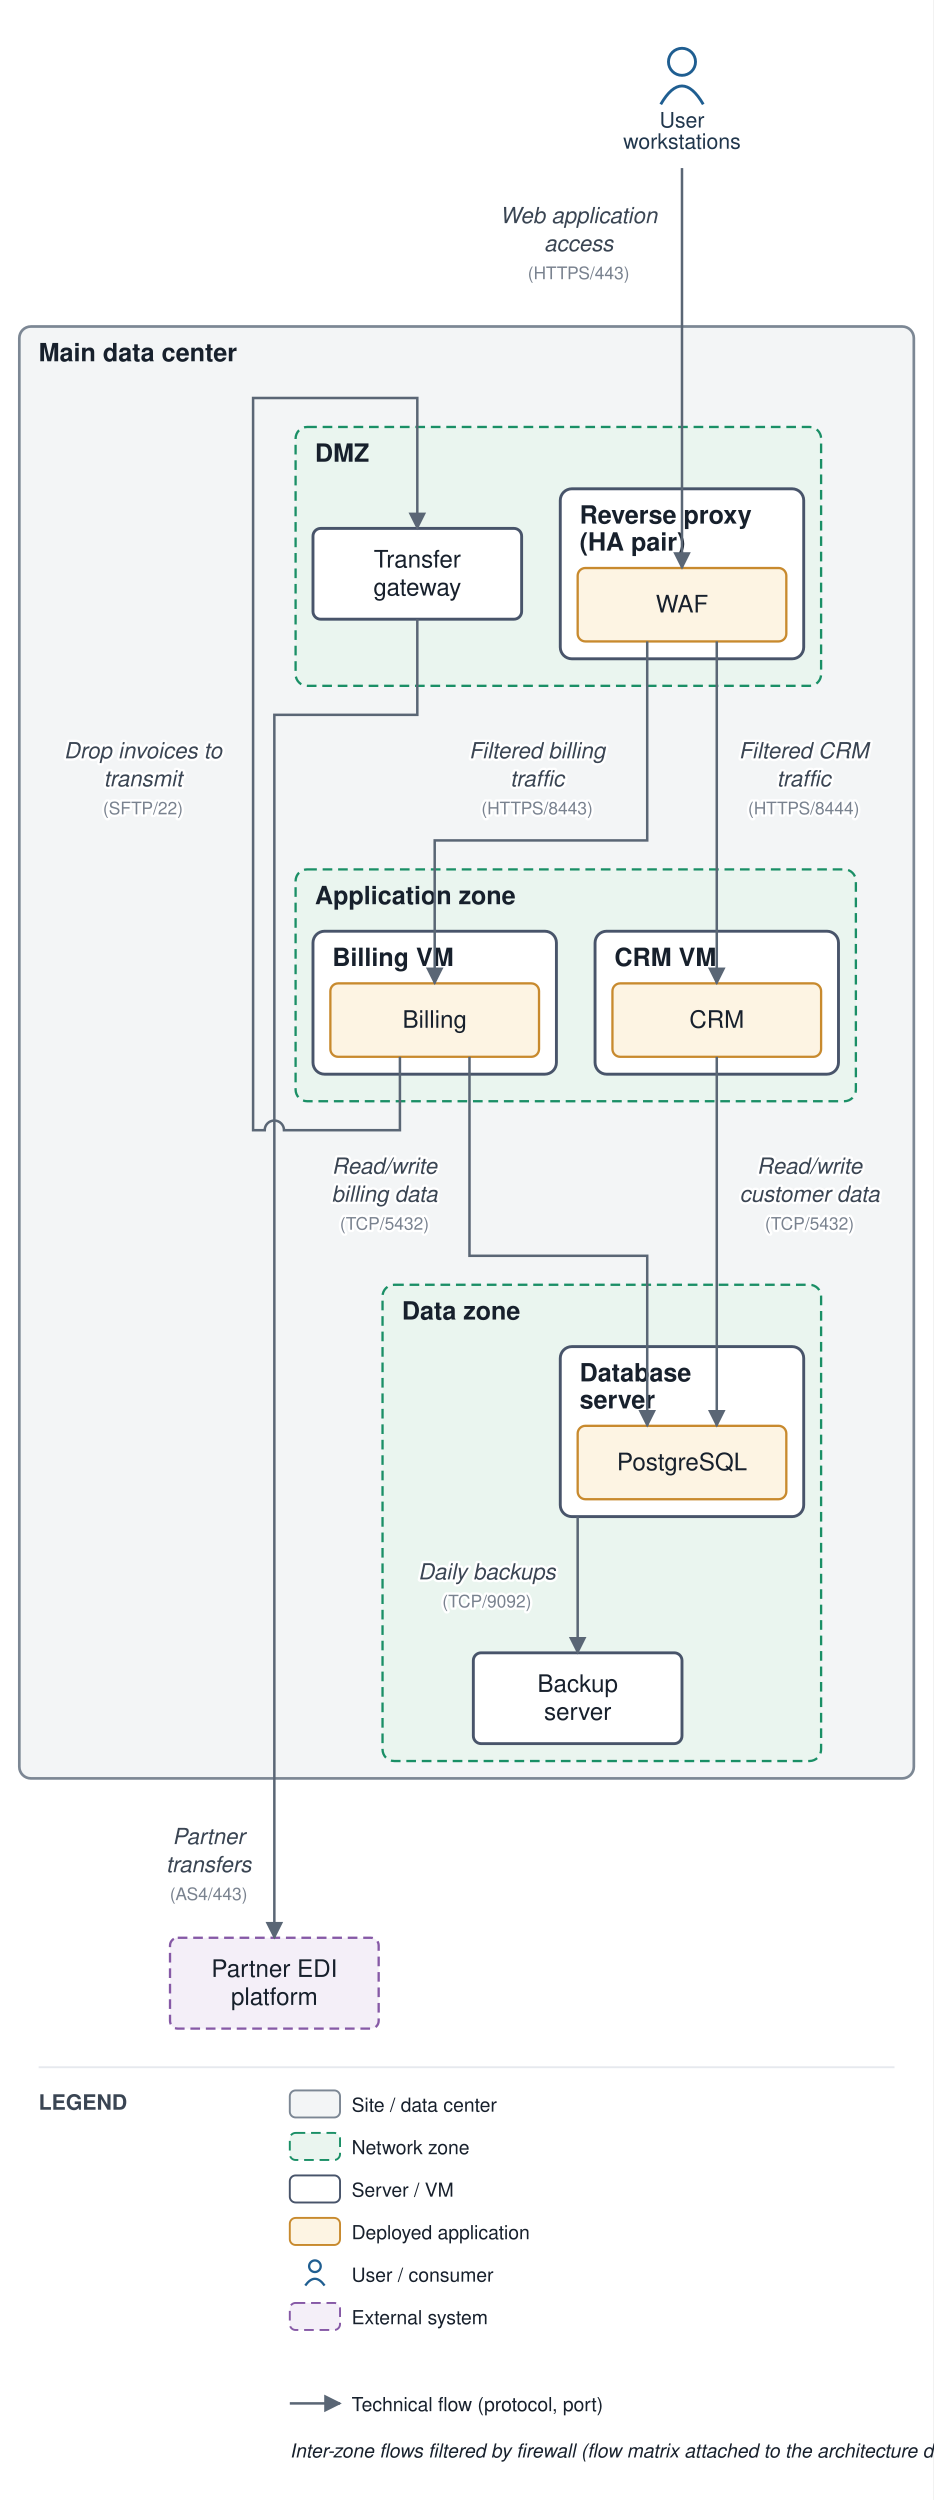
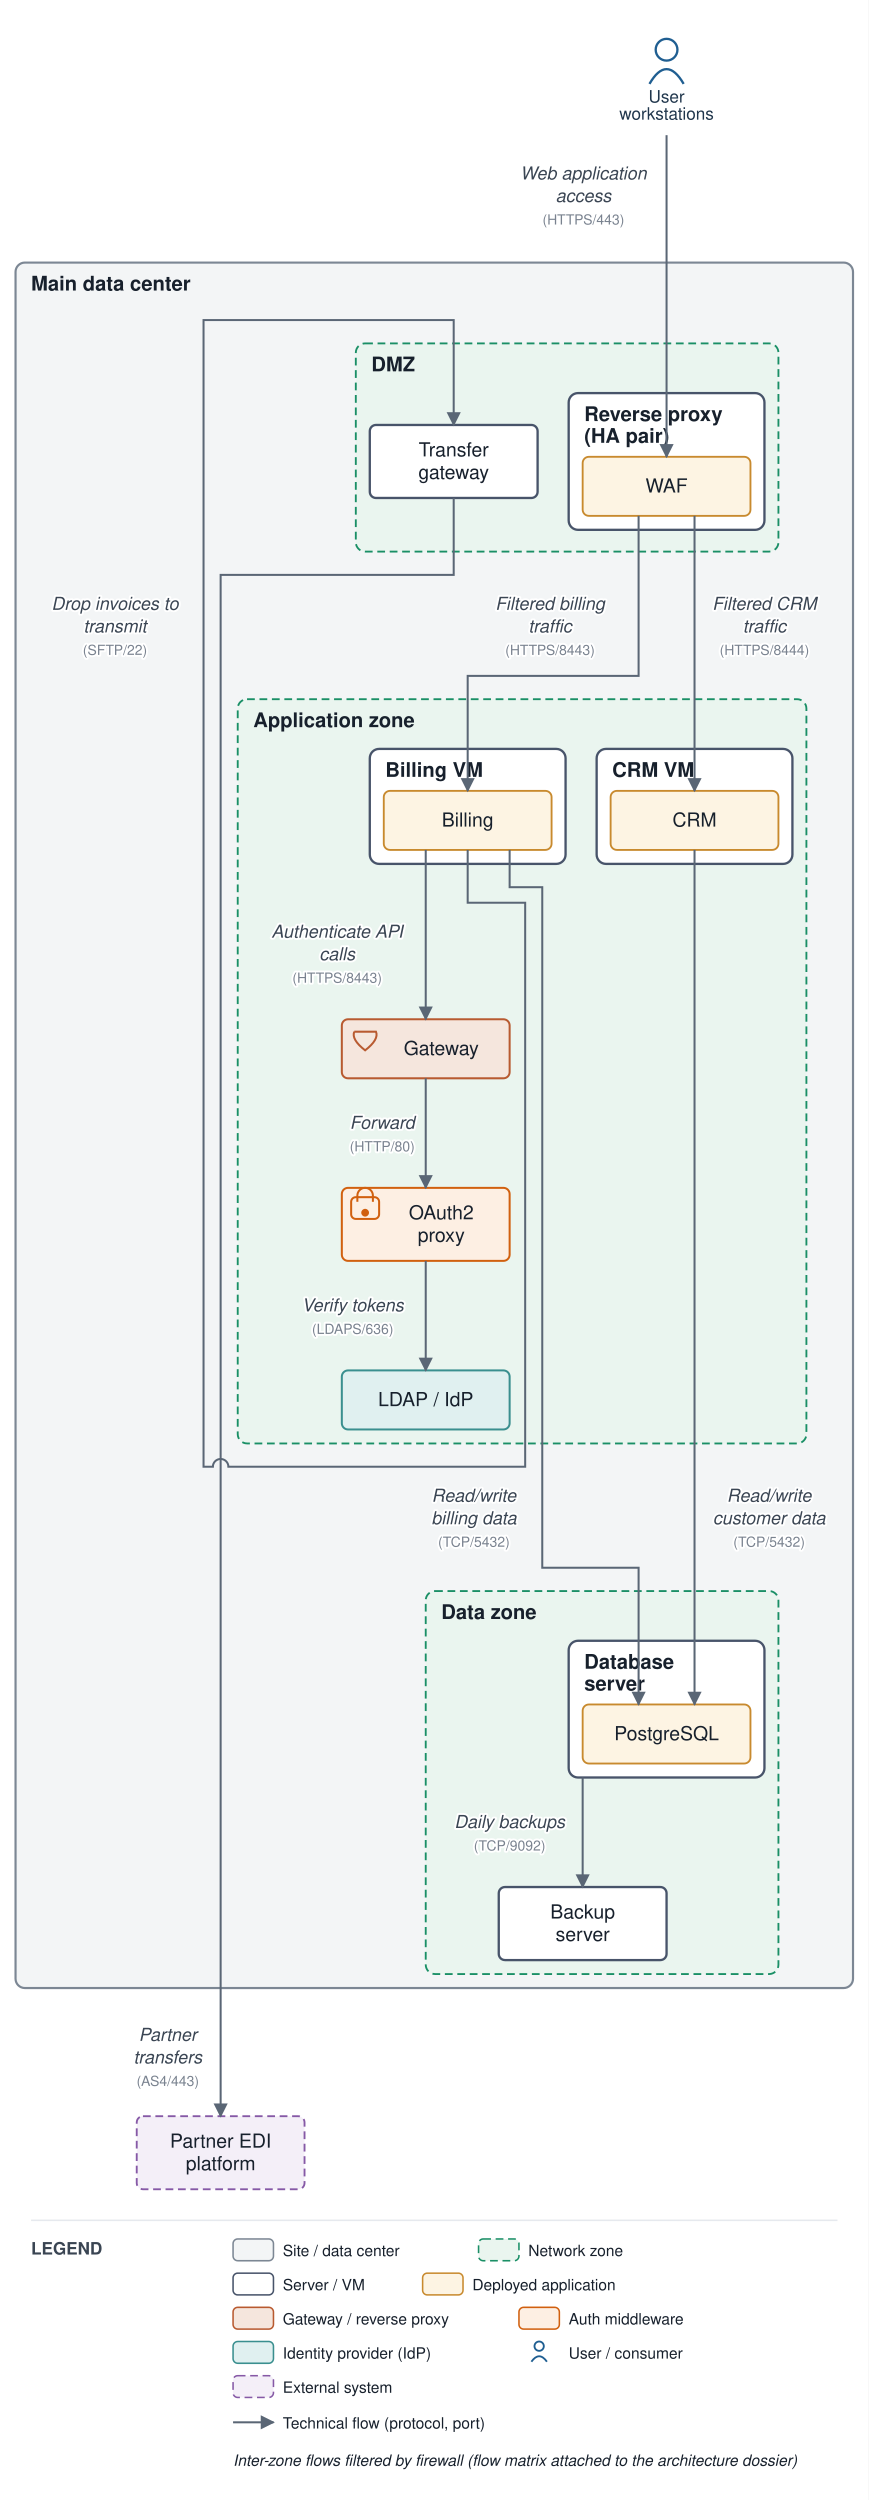
- <svg xmlns="http://www.w3.org/2000/svg" viewBox="0 0 483 1294" font-family="Helvetica,Arial,sans-serif">
+ <svg xmlns="http://www.w3.org/2000/svg" viewBox="0 0 559 1609" font-family="Helvetica,Arial,sans-serif">
  <defs>
    <marker id="arr" viewBox="0 0 10 10" refX="9" refY="5" markerWidth="7" markerHeight="7" orient="auto-start-reverse">
      <path d="M0,0 L10,5 L0,10 z" fill="#5a6675" />
    </marker>
  </defs>
-   <rect width="483" height="1294" fill="#ffffff" />
-   <rect x="10" y="169" width="463" height="751.5" rx="6" fill="#f3f5f6" stroke="#7c8794" stroke-width="1.4" />
+   <rect width="559" height="1609" fill="#ffffff" />
+   <rect x="10" y="169" width="539" height="1110.5" rx="6" fill="#f3f5f6" stroke="#7c8794" stroke-width="1.4" />
  <text x="20" y="187" font-size="13" font-weight="bold" fill="#17202c">Main data center</text>
-   <rect x="153" y="221" width="272" height="134" rx="6" fill="#eaf5ef" stroke="#1a8f66" stroke-width="1.2" stroke-dasharray="5 3" />
-   <text x="163" y="239" font-size="13" font-weight="bold" fill="#17202c">DMZ</text>
-   <rect x="290" y="253" width="126" height="88" rx="6" fill="#ffffff" stroke="#48546a" stroke-width="1.5" />
-   <text x="300" y="271" font-size="13" font-weight="bold" fill="#17202c">Reverse proxy</text>
-   <text x="300" y="285" font-size="13" font-weight="bold" fill="#17202c">(HA pair)</text>
-   <rect x="153" y="450" width="290" height="120" rx="6" fill="#eaf5ef" stroke="#1a8f66" stroke-width="1.2" stroke-dasharray="5 3" />
+   <rect x="229" y="221" width="272" height="134" rx="6" fill="#eaf5ef" stroke="#1a8f66" stroke-width="1.2" stroke-dasharray="5 3" />
+   <text x="239" y="239" font-size="13" font-weight="bold" fill="#17202c">DMZ</text>
+   <rect x="366" y="253" width="126" height="88" rx="6" fill="#ffffff" stroke="#48546a" stroke-width="1.5" />
+   <text x="376" y="271" font-size="13" font-weight="bold" fill="#17202c">Reverse proxy</text>
+   <text x="376" y="285" font-size="13" font-weight="bold" fill="#17202c">(HA pair)</text>
+   <rect x="153" y="450" width="366" height="479" rx="6" fill="#eaf5ef" stroke="#1a8f66" stroke-width="1.2" stroke-dasharray="5 3" />
  <text x="163" y="468" font-size="13" font-weight="bold" fill="#17202c">Application zone</text>
-   <rect x="162" y="482" width="126" height="74" rx="6" fill="#ffffff" stroke="#48546a" stroke-width="1.5" />
-   <text x="172" y="500" font-size="13" font-weight="bold" fill="#17202c">Billing VM</text>
-   <rect x="308" y="482" width="126" height="74" rx="6" fill="#ffffff" stroke="#48546a" stroke-width="1.5" />
-   <text x="318" y="500" font-size="13" font-weight="bold" fill="#17202c">CRM VM</text>
-   <rect x="198" y="665" width="227" height="246.5" rx="6" fill="#eaf5ef" stroke="#1a8f66" stroke-width="1.2" stroke-dasharray="5 3" />
-   <text x="208" y="683" font-size="13" font-weight="bold" fill="#17202c">Data zone</text>
-   <rect x="290" y="697" width="126" height="88" rx="6" fill="#ffffff" stroke="#48546a" stroke-width="1.5" />
-   <text x="300" y="715" font-size="13" font-weight="bold" fill="#17202c">Database</text>
-   <text x="300" y="729" font-size="13" font-weight="bold" fill="#17202c">server</text>
-   <rect x="299" y="294" width="108" height="38" rx="4" fill="#fdf4e3" stroke="#c88a2e" stroke-width="1.2" />
-   <text x="353" y="317" font-size="12.5" text-anchor="middle" fill="#17202c">WAF</text>
-   <rect x="162" y="273.5" width="108" height="47" rx="4" fill="#ffffff" stroke="#48546a" stroke-width="1.5" />
-   <text x="216" y="293.75" font-size="12.5" text-anchor="middle" fill="#17202c">Transfer</text>
-   <text x="216" y="308.25" font-size="12.5" text-anchor="middle" fill="#17202c">gateway</text>
-   <rect x="171" y="509" width="108" height="38" rx="4" fill="#fdf4e3" stroke="#c88a2e" stroke-width="1.2" />
-   <text x="225" y="532" font-size="12.5" text-anchor="middle" fill="#17202c">Billing</text>
-   <rect x="317" y="509" width="108" height="38" rx="4" fill="#fdf4e3" stroke="#c88a2e" stroke-width="1.2" />
-   <text x="371" y="532" font-size="12.5" text-anchor="middle" fill="#17202c">CRM</text>
-   <rect x="299" y="738" width="108" height="38" rx="4" fill="#fdf4e3" stroke="#c88a2e" stroke-width="1.2" />
-   <text x="353" y="761" font-size="12.5" text-anchor="middle" fill="#17202c">PostgreSQL</text>
-   <rect x="245" y="855.5" width="108" height="47" rx="4" fill="#ffffff" stroke="#48546a" stroke-width="1.5" />
-   <text x="299" y="875.75" font-size="12.5" text-anchor="middle" fill="#17202c">Backup</text>
-   <text x="299" y="890.25" font-size="12.5" text-anchor="middle" fill="#17202c">server</text>
-   <circle cx="353" cy="32" r="7" fill="none" stroke="#1f5e91" stroke-width="1.5" />
-   <path d="M 342 54 q 11 -19 22 0" fill="none" stroke="#1f5e91" stroke-width="1.5" />
-   <text x="353" y="66" font-size="11" text-anchor="middle" fill="#20364c">User</text>
-   <text x="353" y="77" font-size="11" text-anchor="middle" fill="#20364c">workstations</text>
-   <rect x="88" y="1003" width="108" height="47" rx="4" fill="#f4eff8" stroke="#8659a6" stroke-width="1.2" stroke-dasharray="5 3" />
-   <text x="142" y="1023.25" font-size="12.5" text-anchor="middle" fill="#17202c">Partner EDI</text>
-   <text x="142" y="1037.75" font-size="12.5" text-anchor="middle" fill="#17202c">platform</text>
-   <path d="M 353 87 L 353 294" fill="none" stroke="#5a6675" stroke-width="1.3" marker-end="url(#arr)" />
-   <text x="299.5" y="115.5" font-size="11.5" text-anchor="middle" fill="#3a4553" font-style="italic" stroke="#ffffff" stroke-width="2.5" paint-order="stroke" stroke-linejoin="round">Web application</text>
-   <text x="299.5" y="130" font-size="11.5" text-anchor="middle" fill="#3a4553" font-style="italic" stroke="#ffffff" stroke-width="2.5" paint-order="stroke" stroke-linejoin="round">access</text>
-   <text x="299.5" y="144.5" font-size="9" text-anchor="middle" fill="#79828f" stroke="#ffffff" stroke-width="2.5" paint-order="stroke" stroke-linejoin="round">(HTTPS/443)</text>
-   <path d="M 335 332 L 335 435 L 225 435 L 225 509" fill="none" stroke="#5a6675" stroke-width="1.3" marker-end="url(#arr)" />
-   <text x="278" y="392.5" font-size="11.5" text-anchor="middle" fill="#3a4553" font-style="italic" stroke="#ffffff" stroke-width="2.5" paint-order="stroke" stroke-linejoin="round">Filtered billing</text>
-   <text x="278" y="407" font-size="11.5" text-anchor="middle" fill="#3a4553" font-style="italic" stroke="#ffffff" stroke-width="2.5" paint-order="stroke" stroke-linejoin="round">traffic</text>
-   <text x="278" y="421.5" font-size="9" text-anchor="middle" fill="#79828f" stroke="#ffffff" stroke-width="2.5" paint-order="stroke" stroke-linejoin="round">(HTTPS/8443)</text>
-   <path d="M 371 332 L 371 509" fill="none" stroke="#5a6675" stroke-width="1.3" marker-end="url(#arr)" />
-   <text x="416" y="392.5" font-size="11.5" text-anchor="middle" fill="#3a4553" font-style="italic" stroke="#ffffff" stroke-width="2.5" paint-order="stroke" stroke-linejoin="round">Filtered CRM</text>
-   <text x="416" y="407" font-size="11.5" text-anchor="middle" fill="#3a4553" font-style="italic" stroke="#ffffff" stroke-width="2.5" paint-order="stroke" stroke-linejoin="round">traffic</text>
-   <text x="416" y="421.5" font-size="9" text-anchor="middle" fill="#79828f" stroke="#ffffff" stroke-width="2.5" paint-order="stroke" stroke-linejoin="round">(HTTPS/8444)</text>
-   <path d="M 243 547 L 243 650 L 335 650 L 335 738" fill="none" stroke="#5a6675" stroke-width="1.3" marker-end="url(#arr)" />
-   <text x="199" y="607.5" font-size="11.5" text-anchor="middle" fill="#3a4553" font-style="italic" stroke="#ffffff" stroke-width="2.5" paint-order="stroke" stroke-linejoin="round">Read/write</text>
-   <text x="199" y="622" font-size="11.5" text-anchor="middle" fill="#3a4553" font-style="italic" stroke="#ffffff" stroke-width="2.5" paint-order="stroke" stroke-linejoin="round">billing data</text>
-   <text x="199" y="636.5" font-size="9" text-anchor="middle" fill="#79828f" stroke="#ffffff" stroke-width="2.5" paint-order="stroke" stroke-linejoin="round">(TCP/5432)</text>
-   <path d="M 371 547 L 371 738" fill="none" stroke="#5a6675" stroke-width="1.3" marker-end="url(#arr)" />
-   <text x="419" y="607.5" font-size="11.5" text-anchor="middle" fill="#3a4553" font-style="italic" stroke="#ffffff" stroke-width="2.5" paint-order="stroke" stroke-linejoin="round">Read/write</text>
-   <text x="419" y="622" font-size="11.5" text-anchor="middle" fill="#3a4553" font-style="italic" stroke="#ffffff" stroke-width="2.5" paint-order="stroke" stroke-linejoin="round">customer data</text>
-   <text x="419" y="636.5" font-size="9" text-anchor="middle" fill="#79828f" stroke="#ffffff" stroke-width="2.5" paint-order="stroke" stroke-linejoin="round">(TCP/5432)</text>
-   <path d="M 207 547 L 207 585 L 147 585 A 5 5 0 0 0 137 585 L 131 585 L 131 206 L 216 206 L 216 273.5" fill="none" stroke="#5a6675" stroke-width="1.3" marker-end="url(#arr)" />
+   <rect x="238" y="482" width="126" height="74" rx="6" fill="#ffffff" stroke="#48546a" stroke-width="1.5" />
+   <text x="248" y="500" font-size="13" font-weight="bold" fill="#17202c">Billing VM</text>
+   <rect x="384" y="482" width="126" height="74" rx="6" fill="#ffffff" stroke="#48546a" stroke-width="1.5" />
+   <text x="394" y="500" font-size="13" font-weight="bold" fill="#17202c">CRM VM</text>
+   <rect x="274" y="1024" width="227" height="246.5" rx="6" fill="#eaf5ef" stroke="#1a8f66" stroke-width="1.2" stroke-dasharray="5 3" />
+   <text x="284" y="1042" font-size="13" font-weight="bold" fill="#17202c">Data zone</text>
+   <rect x="366" y="1056" width="126" height="88" rx="6" fill="#ffffff" stroke="#48546a" stroke-width="1.5" />
+   <text x="376" y="1074" font-size="13" font-weight="bold" fill="#17202c">Database</text>
+   <text x="376" y="1088" font-size="13" font-weight="bold" fill="#17202c">server</text>
+   <rect x="375" y="294" width="108" height="38" rx="4" fill="#fdf4e3" stroke="#c88a2e" stroke-width="1.2" />
+   <text x="429" y="317" font-size="12.5" text-anchor="middle" fill="#17202c">WAF</text>
+   <rect x="238" y="273.5" width="108" height="47" rx="4" fill="#ffffff" stroke="#48546a" stroke-width="1.5" />
+   <text x="292" y="293.75" font-size="12.5" text-anchor="middle" fill="#17202c">Transfer</text>
+   <text x="292" y="308.25" font-size="12.5" text-anchor="middle" fill="#17202c">gateway</text>
+   <rect x="220" y="656" width="108" height="38" rx="4" fill="#f5e6dd" stroke="#b85a30" stroke-width="1.3" />
+   <path d="M 228 664 L 242 664 Q 244 669 235 676 Q 226 669 228 664" fill="none" stroke="#b85a30" stroke-width="1.3" />
+   <text x="284" y="679" font-size="12.5" text-anchor="middle" fill="#17202c">Gateway</text>
+   <rect x="220" y="764.5" width="108" height="47" rx="4" fill="#fdefe3" stroke="#d1600f" stroke-width="1.3" />
+   <rect x="226" y="770.5" width="18" height="14" rx="3" fill="none" stroke="#d1600f" stroke-width="1.3" />
+   <path d="M 230 773.5 v -4 a 5 5 0 0 1 10 0 v 4" fill="none" stroke="#d1600f" stroke-width="1.3" />
+   <circle cx="235" cy="780.5" r="2.5" fill="#d1600f" />
+   <text x="284" y="784.75" font-size="12.5" text-anchor="middle" fill="#17202c">OAuth2</text>
+   <text x="284" y="799.25" font-size="12.5" text-anchor="middle" fill="#17202c">proxy</text>
+   <rect x="220" y="882" width="108" height="38" rx="4" fill="#e0f0f0" stroke="#3a8f8f" stroke-width="1.3" />
+   <text x="274" y="905" font-size="12.5" text-anchor="middle" fill="#17202c">LDAP / IdP</text>
+   <rect x="247" y="509" width="108" height="38" rx="4" fill="#fdf4e3" stroke="#c88a2e" stroke-width="1.2" />
+   <text x="301" y="532" font-size="12.5" text-anchor="middle" fill="#17202c">Billing</text>
+   <rect x="393" y="509" width="108" height="38" rx="4" fill="#fdf4e3" stroke="#c88a2e" stroke-width="1.2" />
+   <text x="447" y="532" font-size="12.5" text-anchor="middle" fill="#17202c">CRM</text>
+   <rect x="375" y="1097" width="108" height="38" rx="4" fill="#fdf4e3" stroke="#c88a2e" stroke-width="1.2" />
+   <text x="429" y="1120" font-size="12.5" text-anchor="middle" fill="#17202c">PostgreSQL</text>
+   <rect x="321" y="1214.5" width="108" height="47" rx="4" fill="#ffffff" stroke="#48546a" stroke-width="1.5" />
+   <text x="375" y="1234.75" font-size="12.5" text-anchor="middle" fill="#17202c">Backup</text>
+   <text x="375" y="1249.25" font-size="12.5" text-anchor="middle" fill="#17202c">server</text>
+   <circle cx="429" cy="32" r="7" fill="none" stroke="#1f5e91" stroke-width="1.5" />
+   <path d="M 418 54 q 11 -19 22 0" fill="none" stroke="#1f5e91" stroke-width="1.5" />
+   <text x="429" y="66" font-size="11" text-anchor="middle" fill="#20364c">User</text>
+   <text x="429" y="77" font-size="11" text-anchor="middle" fill="#20364c">workstations</text>
+   <rect x="88" y="1362" width="108" height="47" rx="4" fill="#f4eff8" stroke="#8659a6" stroke-width="1.2" stroke-dasharray="5 3" />
+   <text x="142" y="1382.25" font-size="12.5" text-anchor="middle" fill="#17202c">Partner EDI</text>
+   <text x="142" y="1396.75" font-size="12.5" text-anchor="middle" fill="#17202c">platform</text>
+   <path d="M 429 87 L 429 294" fill="none" stroke="#5a6675" stroke-width="1.3" marker-end="url(#arr)" />
+   <text x="375.5" y="115.5" font-size="11.5" text-anchor="middle" fill="#3a4553" font-style="italic" stroke="#ffffff" stroke-width="2.5" paint-order="stroke" stroke-linejoin="round">Web application</text>
+   <text x="375.5" y="130" font-size="11.5" text-anchor="middle" fill="#3a4553" font-style="italic" stroke="#ffffff" stroke-width="2.5" paint-order="stroke" stroke-linejoin="round">access</text>
+   <text x="375.5" y="144.5" font-size="9" text-anchor="middle" fill="#79828f" stroke="#ffffff" stroke-width="2.5" paint-order="stroke" stroke-linejoin="round">(HTTPS/443)</text>
+   <path d="M 411 332 L 411 435 L 301 435 L 301 509" fill="none" stroke="#5a6675" stroke-width="1.3" marker-end="url(#arr)" />
+   <text x="354" y="392.5" font-size="11.5" text-anchor="middle" fill="#3a4553" font-style="italic" stroke="#ffffff" stroke-width="2.5" paint-order="stroke" stroke-linejoin="round">Filtered billing</text>
+   <text x="354" y="407" font-size="11.5" text-anchor="middle" fill="#3a4553" font-style="italic" stroke="#ffffff" stroke-width="2.5" paint-order="stroke" stroke-linejoin="round">traffic</text>
+   <text x="354" y="421.5" font-size="9" text-anchor="middle" fill="#79828f" stroke="#ffffff" stroke-width="2.5" paint-order="stroke" stroke-linejoin="round">(HTTPS/8443)</text>
+   <path d="M 447 332 L 447 509" fill="none" stroke="#5a6675" stroke-width="1.3" marker-end="url(#arr)" />
+   <text x="492" y="392.5" font-size="11.5" text-anchor="middle" fill="#3a4553" font-style="italic" stroke="#ffffff" stroke-width="2.5" paint-order="stroke" stroke-linejoin="round">Filtered CRM</text>
+   <text x="492" y="407" font-size="11.5" text-anchor="middle" fill="#3a4553" font-style="italic" stroke="#ffffff" stroke-width="2.5" paint-order="stroke" stroke-linejoin="round">traffic</text>
+   <text x="492" y="421.5" font-size="9" text-anchor="middle" fill="#79828f" stroke="#ffffff" stroke-width="2.5" paint-order="stroke" stroke-linejoin="round">(HTTPS/8444)</text>
+   <path d="M 328 547 L 328 571 L 349 571 L 349 1009 L 411 1009 L 411 1097" fill="none" stroke="#5a6675" stroke-width="1.3" marker-end="url(#arr)" />
+   <text x="305" y="966.5" font-size="11.5" text-anchor="middle" fill="#3a4553" font-style="italic" stroke="#ffffff" stroke-width="2.5" paint-order="stroke" stroke-linejoin="round">Read/write</text>
+   <text x="305" y="981" font-size="11.5" text-anchor="middle" fill="#3a4553" font-style="italic" stroke="#ffffff" stroke-width="2.5" paint-order="stroke" stroke-linejoin="round">billing data</text>
+   <text x="305" y="995.5" font-size="9" text-anchor="middle" fill="#79828f" stroke="#ffffff" stroke-width="2.5" paint-order="stroke" stroke-linejoin="round">(TCP/5432)</text>
+   <path d="M 447 547 L 447 1097" fill="none" stroke="#5a6675" stroke-width="1.3" marker-end="url(#arr)" />
+   <text x="495" y="966.5" font-size="11.5" text-anchor="middle" fill="#3a4553" font-style="italic" stroke="#ffffff" stroke-width="2.5" paint-order="stroke" stroke-linejoin="round">Read/write</text>
+   <text x="495" y="981" font-size="11.5" text-anchor="middle" fill="#3a4553" font-style="italic" stroke="#ffffff" stroke-width="2.5" paint-order="stroke" stroke-linejoin="round">customer data</text>
+   <text x="495" y="995.5" font-size="9" text-anchor="middle" fill="#79828f" stroke="#ffffff" stroke-width="2.5" paint-order="stroke" stroke-linejoin="round">(TCP/5432)</text>
+   <path d="M 274 547 L 274 656" fill="none" stroke="#5a6675" stroke-width="1.3" marker-end="url(#arr)" />
+   <text x="217" y="603.5" font-size="11.5" text-anchor="middle" fill="#3a4553" font-style="italic" stroke="#ffffff" stroke-width="2.5" paint-order="stroke" stroke-linejoin="round">Authenticate API</text>
+   <text x="217" y="618" font-size="11.5" text-anchor="middle" fill="#3a4553" font-style="italic" stroke="#ffffff" stroke-width="2.5" paint-order="stroke" stroke-linejoin="round">calls</text>
+   <text x="217" y="632.5" font-size="9" text-anchor="middle" fill="#79828f" stroke="#ffffff" stroke-width="2.5" paint-order="stroke" stroke-linejoin="round">(HTTPS/8443)</text>
+   <path d="M 274 694 L 274 764.5" fill="none" stroke="#5a6675" stroke-width="1.3" marker-end="url(#arr)" />
+   <text x="246" y="726.5" font-size="11.5" text-anchor="middle" fill="#3a4553" font-style="italic" stroke="#ffffff" stroke-width="2.5" paint-order="stroke" stroke-linejoin="round">Forward</text>
+   <text x="246" y="741" font-size="9" text-anchor="middle" fill="#79828f" stroke="#ffffff" stroke-width="2.5" paint-order="stroke" stroke-linejoin="round">(HTTP/80)</text>
+   <path d="M 274 811.5 L 274 882" fill="none" stroke="#5a6675" stroke-width="1.3" marker-end="url(#arr)" />
+   <text x="227" y="844" font-size="11.5" text-anchor="middle" fill="#3a4553" font-style="italic" stroke="#ffffff" stroke-width="2.5" paint-order="stroke" stroke-linejoin="round">Verify tokens</text>
+   <text x="227" y="858.5" font-size="9" text-anchor="middle" fill="#79828f" stroke="#ffffff" stroke-width="2.5" paint-order="stroke" stroke-linejoin="round">(LDAPS/636)</text>
+   <path d="M 301 547 L 301 581 L 338 581 L 338 944 L 147 944 A 5 5 0 0 0 137 944 L 131 944 L 131 206 L 292 206 L 292 273.5" fill="none" stroke="#5a6675" stroke-width="1.3" marker-end="url(#arr)" />
  <text x="74" y="392.5" font-size="11.5" text-anchor="middle" fill="#3a4553" font-style="italic" stroke="#ffffff" stroke-width="2.5" paint-order="stroke" stroke-linejoin="round">Drop invoices to</text>
  <text x="74" y="407" font-size="11.5" text-anchor="middle" fill="#3a4553" font-style="italic" stroke="#ffffff" stroke-width="2.5" paint-order="stroke" stroke-linejoin="round">transmit</text>
  <text x="74" y="421.5" font-size="9" text-anchor="middle" fill="#79828f" stroke="#ffffff" stroke-width="2.5" paint-order="stroke" stroke-linejoin="round">(SFTP/22)</text>
-   <path d="M 216 320.5 L 216 370 L 142 370 L 142 1003" fill="none" stroke="#5a6675" stroke-width="1.3" marker-end="url(#arr)" />
-   <text x="108" y="954.5" font-size="11.5" text-anchor="middle" fill="#3a4553" font-style="italic" stroke="#ffffff" stroke-width="2.5" paint-order="stroke" stroke-linejoin="round">Partner</text>
-   <text x="108" y="969" font-size="11.5" text-anchor="middle" fill="#3a4553" font-style="italic" stroke="#ffffff" stroke-width="2.5" paint-order="stroke" stroke-linejoin="round">transfers</text>
-   <text x="108" y="983.5" font-size="9" text-anchor="middle" fill="#79828f" stroke="#ffffff" stroke-width="2.5" paint-order="stroke" stroke-linejoin="round">(AS4/443)</text>
-   <path d="M 299 785 L 299 855.5" fill="none" stroke="#5a6675" stroke-width="1.3" marker-end="url(#arr)" />
-   <text x="252" y="817.5" font-size="11.5" text-anchor="middle" fill="#3a4553" font-style="italic" stroke="#ffffff" stroke-width="2.5" paint-order="stroke" stroke-linejoin="round">Daily backups</text>
-   <text x="252" y="832" font-size="9" text-anchor="middle" fill="#79828f" stroke="#ffffff" stroke-width="2.5" paint-order="stroke" stroke-linejoin="round">(TCP/9092)</text>
-   <line x1="20" y1="1070" x2="463" y2="1070" stroke="#e6e9ee" stroke-width="1" />
-   <text x="20" y="1092" font-size="11" font-weight="bold" fill="#3a4553">LEGEND</text>
-   <rect x="150" y="1082" width="26" height="14" rx="3" fill="#f3f5f6" stroke="#7c8794" />
-   <text x="182" y="1093" font-size="10" fill="#17202c">Site / data center</text>
-   <rect x="150" y="1104" width="26" height="14" rx="3" fill="#eaf5ef" stroke="#1a8f66" stroke-dasharray="5 3" />
-   <text x="182" y="1115" font-size="10" fill="#17202c">Network zone</text>
-   <rect x="150" y="1126" width="26" height="14" rx="3" fill="#ffffff" stroke="#48546a" />
-   <text x="182" y="1137" font-size="10" fill="#17202c">Server / VM</text>
-   <rect x="150" y="1148" width="26" height="14" rx="3" fill="#fdf4e3" stroke="#c88a2e" />
-   <text x="182" y="1159" font-size="10" fill="#17202c">Deployed application</text>
-   <circle cx="163" cy="1173" r="3" fill="none" stroke="#1f5e91" stroke-width="1.2" />
-   <path d="M 158 1183 q 5 -7 10 0" fill="none" stroke="#1f5e91" stroke-width="1.2" />
-   <text x="182" y="1181" font-size="10" fill="#17202c">User / consumer</text>
-   <rect x="150" y="1192" width="26" height="14" rx="3" fill="#f4eff8" stroke="#8659a6" stroke-dasharray="5 3" />
-   <text x="182" y="1203" font-size="10" fill="#17202c">External system</text>
-   <line x1="150" y1="1244" x2="176" y2="1244" stroke="#5a6675" stroke-width="1.3" marker-end="url(#arr)" />
-   <text x="182" y="1248" font-size="10" fill="#17202c">Technical flow (protocol, port)</text>
-   <text x="150" y="1272" font-size="10" fill="#17202c" font-style="italic">Inter-zone flows filtered by firewall (flow matrix attached to the architecture dossier)</text>
+   <path d="M 292 320.5 L 292 370 L 142 370 L 142 1362" fill="none" stroke="#5a6675" stroke-width="1.3" marker-end="url(#arr)" />
+   <text x="108" y="1313.5" font-size="11.5" text-anchor="middle" fill="#3a4553" font-style="italic" stroke="#ffffff" stroke-width="2.5" paint-order="stroke" stroke-linejoin="round">Partner</text>
+   <text x="108" y="1328" font-size="11.5" text-anchor="middle" fill="#3a4553" font-style="italic" stroke="#ffffff" stroke-width="2.5" paint-order="stroke" stroke-linejoin="round">transfers</text>
+   <text x="108" y="1342.5" font-size="9" text-anchor="middle" fill="#79828f" stroke="#ffffff" stroke-width="2.5" paint-order="stroke" stroke-linejoin="round">(AS4/443)</text>
+   <path d="M 375 1144 L 375 1214.5" fill="none" stroke="#5a6675" stroke-width="1.3" marker-end="url(#arr)" />
+   <text x="328" y="1176.5" font-size="11.5" text-anchor="middle" fill="#3a4553" font-style="italic" stroke="#ffffff" stroke-width="2.5" paint-order="stroke" stroke-linejoin="round">Daily backups</text>
+   <text x="328" y="1191" font-size="9" text-anchor="middle" fill="#79828f" stroke="#ffffff" stroke-width="2.5" paint-order="stroke" stroke-linejoin="round">(TCP/9092)</text>
+   <line x1="20" y1="1429" x2="539" y2="1429" stroke="#e6e9ee" stroke-width="1" />
+   <text x="20" y="1451" font-size="11" font-weight="bold" fill="#3a4553">LEGEND</text>
+   <rect x="150" y="1441" width="26" height="14" rx="3" fill="#f3f5f6" stroke="#7c8794" />
+   <text x="182" y="1452" font-size="10" fill="#17202c">Site / data center</text>
+   <rect x="308" y="1441" width="26" height="14" rx="3" fill="#eaf5ef" stroke="#1a8f66" stroke-dasharray="5 3" />
+   <text x="340" y="1452" font-size="10" fill="#17202c">Network zone</text>
+   <rect x="150" y="1463" width="26" height="14" rx="3" fill="#ffffff" stroke="#48546a" />
+   <text x="182" y="1474" font-size="10" fill="#17202c">Server / VM</text>
+   <rect x="272" y="1463" width="26" height="14" rx="3" fill="#fdf4e3" stroke="#c88a2e" />
+   <text x="304" y="1474" font-size="10" fill="#17202c">Deployed application</text>
+   <rect x="150" y="1485" width="26" height="14" rx="3" fill="#f5e6dd" stroke="#b85a30" />
+   <text x="182" y="1496" font-size="10" fill="#17202c">Gateway / reverse proxy</text>
+   <rect x="334" y="1485" width="26" height="14" rx="3" fill="#fdefe3" stroke="#d1600f" />
+   <text x="366" y="1496" font-size="10" fill="#17202c">Auth middleware</text>
+   <rect x="150" y="1507" width="26" height="14" rx="3" fill="#e0f0f0" stroke="#3a8f8f" />
+   <text x="182" y="1518" font-size="10" fill="#17202c">Identity provider (IdP)</text>
+   <circle cx="347" cy="1510" r="3" fill="none" stroke="#1f5e91" stroke-width="1.2" />
+   <path d="M 342 1520 q 5 -7 10 0" fill="none" stroke="#1f5e91" stroke-width="1.2" />
+   <text x="366" y="1518" font-size="10" fill="#17202c">User / consumer</text>
+   <rect x="150" y="1529" width="26" height="14" rx="3" fill="#f4eff8" stroke="#8659a6" stroke-dasharray="5 3" />
+   <text x="182" y="1540" font-size="10" fill="#17202c">External system</text>
+   <line x1="150" y1="1559" x2="176" y2="1559" stroke="#5a6675" stroke-width="1.3" marker-end="url(#arr)" />
+   <text x="182" y="1563" font-size="10" fill="#17202c">Technical flow (protocol, port)</text>
+   <text x="150" y="1587" font-size="10" fill="#17202c" font-style="italic">Inter-zone flows filtered by firewall (flow matrix attached to the architecture dossier)</text>
</svg>
